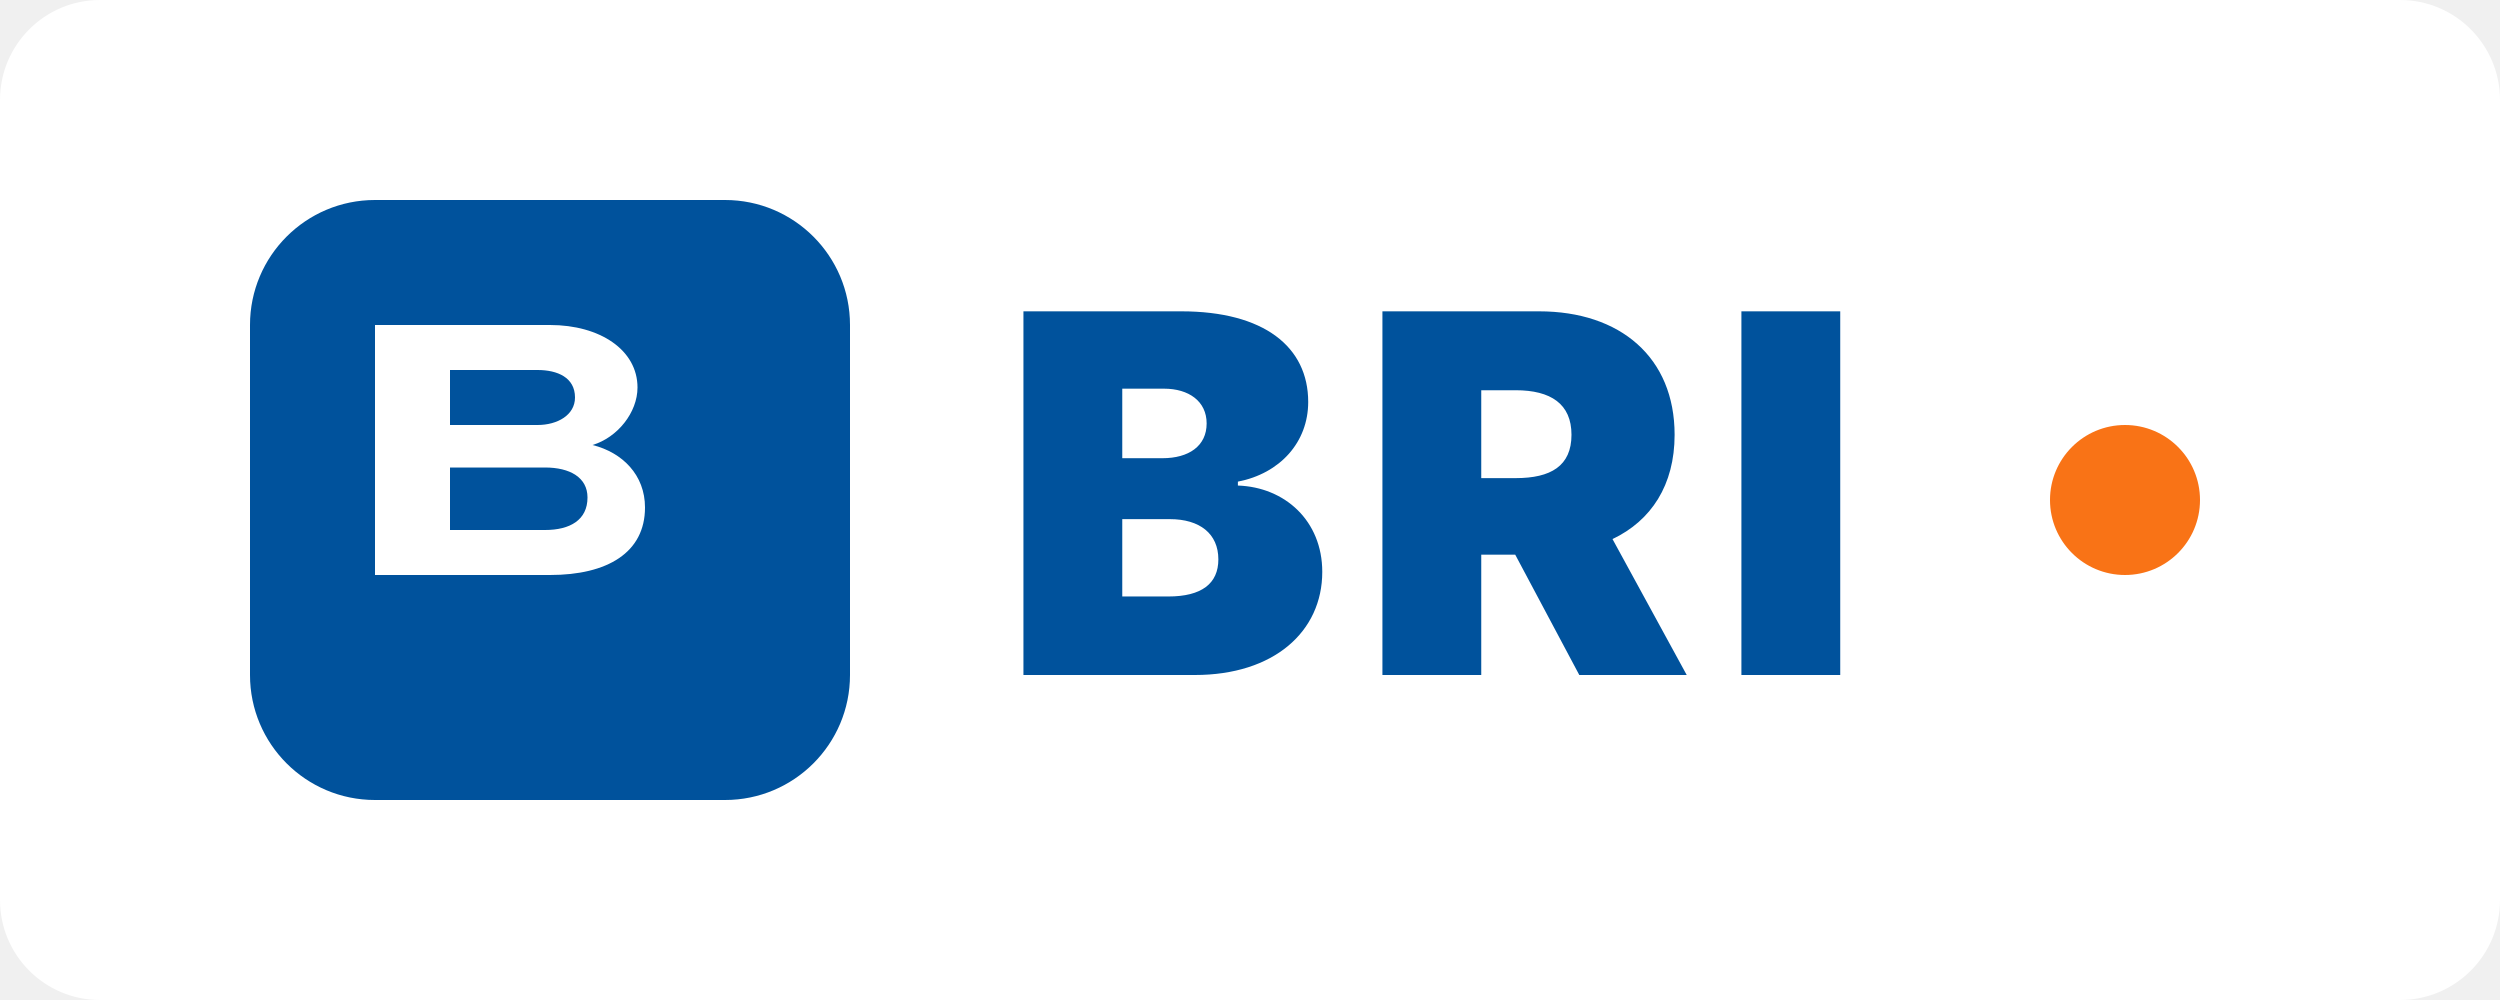
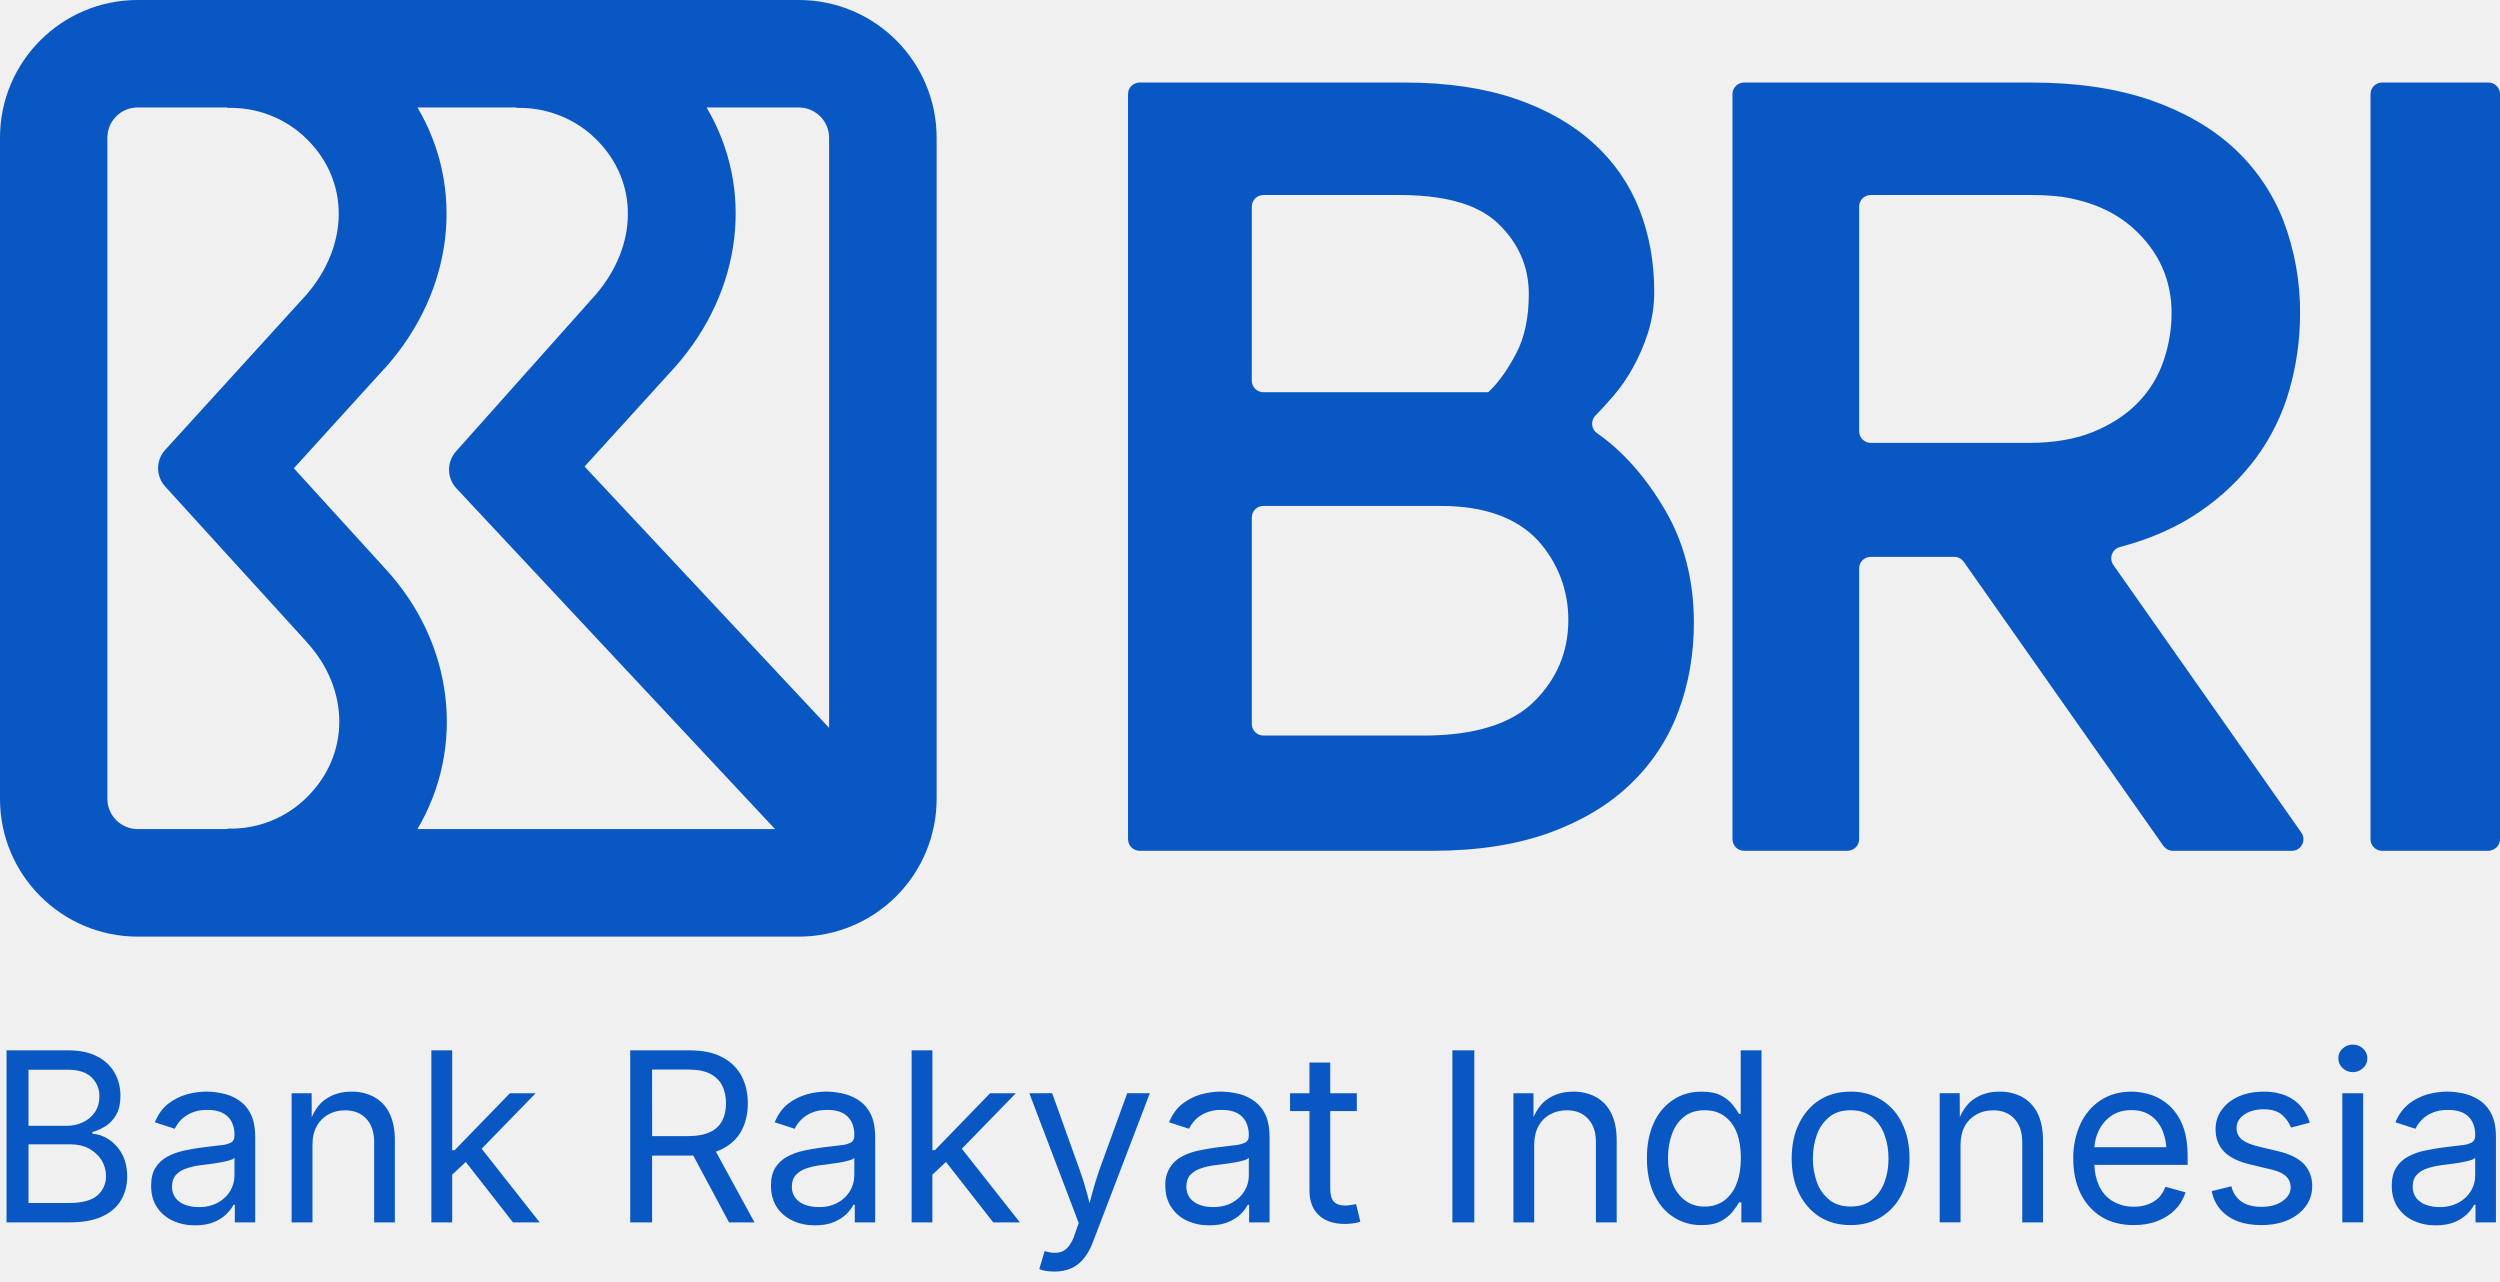
- <svg xmlns="http://www.w3.org/2000/svg" viewBox="0 0 100 40" fill="none">
-   <rect width="100" height="40" rx="4" fill="#FFFFFF" />
-   <rect x="10" y="8" width="24" height="24" rx="5" fill="#00529C" />
-   <path d="M15 13h7c2 0 3.5 1 3.5 2.5 0 1-.8 2-1.8 2.3 1.2.3 2.1 1.2 2.1 2.5 0 1.8-1.5 2.7-3.8 2.7h-7V13zm3 4h3.5c.8 0 1.5-.4 1.5-1.1 0-.8-.7-1.1-1.5-1.1H18v2.2zm0 4.2h3.8c1 0 1.7-.4 1.7-1.3 0-.8-.7-1.2-1.7-1.2H18v2.5z" fill="#FFFFFF" />
-   <text x="40" y="27" font-family="system-ui, -apple-system, sans-serif" font-weight="900" font-size="20" fill="#00529C" letter-spacing="1">BRI</text>
-   <circle cx="85" cy="20" r="3" fill="#F97316" />
+ <svg fill="none" viewBox="0 0 80 41">
+   <g clip-path="url(#clip0_3802_8213)">
+     <path fill="#0857C3" d="M74.954 34.984v4.13h.666v-4.13zm-42.015 0 1.58 4.153-.12.343a1.2 1.2 0 0 1-.23.437.5.5 0 0 1-.301.165.9.9 0 0 1-.372-.029l-.068-.018-.171.577a.8.8 0 0 0 .181.052q.13.026.308.026.291 0 .524-.1a1.1 1.1 0 0 0 .408-.314q.178-.214.3-.543l1.817-4.75h-.724l-.89 2.45q-.13.376-.233.761l-.082.307-.08-.307a9 9 0 0 0-.238-.761l-.879-2.45zm39.49-.051q-.438 0-.786.152-.346.152-.545.427-.2.27-.2.625.001.436.274.716.272.277.836.41l.685.164q.307.07.457.212.151.143.151.357.002.257-.26.438-.254.186-.685.185c-.245 0-.456-.053-.617-.159a.8.8 0 0 1-.334-.499l-.63.155q.071.354.286.596.216.243.544.37.333.122.755.121.488 0 .854-.161.368-.163.572-.446.206-.28.204-.645a1 1 0 0 0-.266-.706q-.274-.277-.833-.409l-.625-.148q-.36-.087-.528-.223a.46.46 0 0 1-.168-.37q0-.258.246-.428.248-.17.617-.17.398.002.596.182.199.18.283.403l.602-.157a1.5 1.5 0 0 0-.279-.514 1.26 1.26 0 0 0-.484-.35 1.8 1.8 0 0 0-.722-.128m-4.225 0q-.562 0-.979.272-.42.273-.65.757a2.6 2.6 0 0 0-.23 1.12q.001.637.235 1.112c.157.32.381.565.668.745q.434.265 1.034.264.426 0 .761-.132c.229-.09.415-.21.57-.37.15-.153.26-.34.323-.546l-.641-.178q-.08.21-.221.356a1 1 0 0 1-.347.21 1.3 1.3 0 0 1-.441.072 1.3 1.3 0 0 1-.662-.167q-.289-.164-.446-.483a1.7 1.7 0 0 1-.157-.689h2.983v-.278q0-.574-.154-.97a1.7 1.7 0 0 0-.417-.635 1.6 1.6 0 0 0-.58-.351 2 2 0 0 0-.65-.11m0 .592q.373-.002.627.179.25.178.377.493.094.234.117.515h-2.303q.016-.282.137-.528a1.2 1.2 0 0 1 .407-.478q.264-.182.638-.181m-4.226-.592q-.466 0-.817.241-.272.184-.445.573l-.005-.763h-.64v4.132h.667V36.64c0-.237.046-.435.136-.603a.94.94 0 0 1 .374-.375q.236-.131.532-.132.433 0 .683.272.249.271.25.745v2.57h.664V36.49q-.001-.522-.176-.868a1.2 1.2 0 0 0-.489-.518 1.5 1.5 0 0 0-.734-.171m-4.76 0q-.563-.002-.988.265-.42.266-.657.75-.239.482-.238 1.126 0 .638.237 1.118.239.478.658.747.425.265.989.264.56 0 .99-.264.425-.269.66-.747.236-.48.237-1.118 0-.645-.237-1.126a1.77 1.77 0 0 0-.66-.75 1.83 1.83 0 0 0-.99-.265m0 .594q.416 0 .686.216.268.214.4.568c.087.239.128.49.128.763q.001.408-.128.755-.132.352-.4.565-.27.215-.685.215-.417-.001-.683-.215a1.3 1.3 0 0 1-.396-.565 2.2 2.2 0 0 1-.128-.755q0-.412.128-.763a1.3 1.3 0 0 1 .396-.568q.266-.216.683-.216m-8.881-.594q-.47 0-.822.241-.27.184-.443.572l-.002-.762h-.641v4.133h.664v-2.478q.001-.354.137-.603a.93.93 0 0 1 .372-.375q.238-.131.534-.132.43 0 .681.272.251.271.252.745v2.57h.664V36.49q0-.522-.177-.868a1.16 1.16 0 0 0-.487-.518 1.5 1.5 0 0 0-.732-.171m-39.1 0q-.467 0-.818.241-.271.184-.445.577l-.003-.767h-.64v4.132h.667V36.64c0-.237.043-.435.136-.603a.94.94 0 0 1 .373-.375q.237-.131.532-.132.434 0 .683.272.249.271.25.745v2.57h.662V36.49q0-.522-.173-.868a1.17 1.17 0 0 0-.49-.518 1.5 1.5 0 0 0-.733-.171m67.084-.002c-.215 0-.427.03-.644.088a1.8 1.8 0 0 0-.594.302 1.44 1.44 0 0 0-.431.592l.64.208q.067-.143.198-.283a1 1 0 0 1 .342-.229q.21-.094.507-.092.285-.001.48.094a.66.66 0 0 1 .29.279.9.9 0 0 1 .095.435v.023c0 .101-.041.171-.113.215a.9.9 0 0 1-.347.086l-.603.074c-.19.027-.384.058-.57.101a1.9 1.9 0 0 0-.521.192.96.96 0 0 0-.373.349c-.095.149-.143.338-.143.576q-.001.406.19.69c.124.19.3.339.505.432q.322.149.714.148.35 0 .6-.103a1.3 1.3 0 0 0 .4-.255q.155-.155.226-.3h.045v.563h.654v-2.723q.002-.485-.16-.776a1.13 1.13 0 0 0-.407-.435 1.5 1.5 0 0 0-.51-.198 2.5 2.5 0 0 0-.47-.053m.883 2.12v.574a.96.96 0 0 1-.132.478 1 1 0 0 1-.39.376 1.23 1.23 0 0 1-.625.147 1.2 1.2 0 0 1-.437-.075.7.7 0 0 1-.306-.218.6.6 0 0 1-.11-.361q-.001-.233.126-.374a.8.8 0 0 1 .333-.208 2.3 2.3 0 0 1 .45-.103q.096-.01.257-.033a6 6 0 0 0 .343-.05 3 3 0 0 0 .313-.068q.135-.038.178-.085m-40.13-2.12c-.212 0-.424.03-.645.088a1.8 1.8 0 0 0-.594.302q-.27.212-.427.592l.639.208a1.1 1.1 0 0 1 .198-.283q.13-.14.34-.229a1.2 1.2 0 0 1 .508-.092q.287-.001.481.094a.64.64 0 0 1 .287.279.9.9 0 0 1 .099.435v.023q0 .15-.114.215a1 1 0 0 1-.347.086c-.152.02-.356.043-.602.074a7 7 0 0 0-.573.101q-.284.063-.518.192a.97.97 0 0 0-.373.349 1.05 1.05 0 0 0-.145.576q0 .406.192.69c.124.19.3.34.505.432q.322.149.712.148.353 0 .598-.103c.167-.068.3-.156.405-.255q.154-.155.225-.3h.045v.563h.654v-2.723q-.002-.485-.16-.776a1.13 1.13 0 0 0-.407-.435 1.4 1.4 0 0 0-.51-.198 2.5 2.5 0 0 0-.472-.053m.886 2.12v.574a.96.96 0 0 1-.133.478q-.135.232-.391.376-.255.148-.623.147-.25 0-.438-.075a.7.7 0 0 1-.305-.218.6.6 0 0 1-.11-.361q0-.233.124-.374a.8.8 0 0 1 .335-.208q.208-.073.45-.103l.262-.033q.161-.019.336-.05.158-.023.313-.068a.4.4 0 0 0 .18-.085m-13.505-2.12q-.318 0-.642.088c-.216.063-.42.165-.598.302q-.27.212-.427.592l.64.208a1.04 1.04 0 0 1 .538-.512q.21-.094.507-.092.288-.001.481.094a.65.65 0 0 1 .287.279.9.9 0 0 1 .095.435v.023q0 .15-.112.215a.9.9 0 0 1-.344.086l-.602.074a7 7 0 0 0-.574.101q-.286.063-.52.192a1 1 0 0 0-.376.349c-.093.149-.14.338-.14.576q.001.406.188.69c.126.19.303.338.51.432q.32.149.711.148.352 0 .599-.103c.165-.068.299-.156.404-.255q.154-.155.225-.3h.045v.563h.652v-2.723q0-.485-.16-.776a1.13 1.13 0 0 0-.407-.435 1.5 1.5 0 0 0-.512-.198 2.4 2.4 0 0 0-.468-.053m.88 2.12v.574a.99.99 0 0 1-.52.854 1.2 1.2 0 0 1-.622.147q-.249 0-.442-.075a.7.7 0 0 1-.303-.218.57.57 0 0 1-.112-.361q0-.233.129-.374a.8.8 0 0 1 .332-.208 2.3 2.3 0 0 1 .45-.103q.098-.01.26-.033.165-.02.34-.05.158-.023.311-.068.139-.038.178-.085M6.62 34.931q-.318 0-.643.088a1.8 1.8 0 0 0-.595.302q-.27.212-.427.592l.638.208q.075-.156.196-.283.135-.138.342-.229.211-.094.506-.092.288-.001.48.094c.124.06.227.157.292.279a.9.9 0 0 1 .094.435v.023q0 .15-.111.215a.9.9 0 0 1-.347.086l-.604.074a7 7 0 0 0-.574.101c-.185.042-.36.106-.515.192a1 1 0 0 0-.376.349c-.093.149-.14.338-.14.576q-.002.406.187.69c.126.19.302.339.508.432q.32.149.712.148.35 0 .6-.103c.163-.068.297-.156.4-.255q.159-.155.227-.3h.044v.563h.653v-2.723q-.001-.485-.16-.776a1.1 1.1 0 0 0-.407-.435 1.4 1.4 0 0 0-.51-.198 2.4 2.4 0 0 0-.47-.053m.883 2.12v.574a.96.96 0 0 1-.132.478q-.134.232-.387.376a1.23 1.23 0 0 1-.628.147q-.246 0-.437-.075a.67.67 0 0 1-.303-.218.57.57 0 0 1-.112-.361q0-.233.126-.374a.76.76 0 0 1 .334-.208 2.3 2.3 0 0 1 .448-.103q.095-.01.262-.033a6 6 0 0 0 .34-.05q.173-.027.312-.068.136-.038.177-.085M41.903 34v.984h-.621v.57h.621v2.54q0 .509.297.79.303.283.838.282.127 0 .258-.018.12-.014.235-.054l-.136-.562-.177.03q-.081.014-.162.016-.264 0-.377-.13-.111-.127-.111-.404v-2.49h.85v-.57h-.85V34zm13.8-.39v2.036h-.053a3 3 0 0 0-.192-.28 1.2 1.2 0 0 0-.367-.301q-.236-.131-.638-.132-.514-.002-.91.26a1.7 1.7 0 0 0-.619.736q-.224.48-.223 1.133 0 .654.221 1.139c.149.317.355.567.62.74a1.6 1.6 0 0 0 .907.262q.395.001.633-.134.239-.133.37-.307.133-.171.198-.285h.074v.64h.644V33.61zm-1.153 1.917q.379 0 .638.194.26.19.392.532.128.341.127.8c0 .308-.04.576-.132.811a1.2 1.2 0 0 1-.39.547 1.02 1.02 0 0 1-.635.198 1 1 0 0 1-.648-.209 1.25 1.25 0 0 1-.394-.563 2.3 2.3 0 0 1-.132-.784q.001-.428.13-.773.13-.349.39-.55.262-.203.654-.203m-8.073-1.917v5.506h.701V33.61zm-17.305 0v5.506h.664V37.59l.435-.408 1.513 1.934h.852l-1.857-2.356 1.727-1.776h-.823l-1.766 1.822h-.08V33.61zm-9.005 0v5.506h.7V36.98h1.19q.064 0 .127-.003l1.145 2.14h.815l-1.235-2.263q.108-.038.203-.087.415-.21.618-.59.2-.375.2-.868 0-.492-.2-.875a1.43 1.43 0 0 0-.62-.604c-.276-.149-.627-.219-1.058-.219zm.7.615h1.148q.439 0 .708.134c.173.09.305.217.386.378q.123.243.123.571 0 .325-.123.557a.8.8 0 0 1-.386.36q-.262.13-.7.131h-1.155zm-7.063-.615v5.506h.666V37.59l.435-.408 1.51 1.934h.855l-1.857-2.356 1.727-1.776h-.823l-1.768 1.822h-.079V33.61zm-13.594 0v5.506h2.016q.65 0 1.056-.195.405-.19.597-.527c.13-.22.19-.47.19-.746q0-.43-.172-.733a1.3 1.3 0 0 0-.427-.462 1.1 1.1 0 0 0-.515-.175v-.052q.237-.066.443-.202.207-.14.33-.37.127-.23.126-.588 0-.4-.182-.73a1.3 1.3 0 0 0-.557-.528c-.252-.132-.567-.198-.953-.198zm.702.621H2.15q.532-.002.784.248a.82.82 0 0 1 .247.604q.001.285-.14.5a.95.95 0 0 1-.38.327 1.2 1.2 0 0 1-.536.116H.912zm0 2.387h1.333q.352 0 .612.14.251.143.396.372a.97.97 0 0 1 .139.511.79.79 0 0 1-.27.607c-.18.163-.488.247-.915.247H.912zm74.378-3.19a.46.46 0 0 0-.326.126.4.4 0 0 0-.136.314q-.002.18.136.31.135.13.326.13a.45.45 0 0 0 .326-.13.4.4 0 0 0 .138-.31.41.41 0 0 0-.138-.314.46.46 0 0 0-.326-.126m.937-30.787a.37.37 0 0 0-.371.372v23.838a.37.37 0 0 0 .37.374h3.405a.26.26 0 0 0 .12-.027.36.36 0 0 0 .249-.347V3.013a.37.37 0 0 0-.37-.372zm-20.416 0a.373.373 0 0 0-.372.372v23.838c0 .207.167.374.372.374h3.309a.373.373 0 0 0 .373-.374V18.19a.367.367 0 0 1 .37-.37h2.675a.37.37 0 0 1 .3.155l6.39 9.092a.38.38 0 0 0 .304.159h3.809a.37.37 0 0 0 .3-.586l-6.015-8.562a.373.373 0 0 1 .212-.573c.966-.254 1.822-.632 2.542-1.123a7.5 7.5 0 0 0 1.81-1.724 6.8 6.8 0 0 0 1.064-2.16c.23-.796.347-1.62.348-2.447a8.2 8.2 0 0 0-.536-2.996 6.26 6.26 0 0 0-1.586-2.32c-.708-.65-1.61-1.168-2.676-1.536-1.081-.369-2.348-.557-3.77-.557zm4.051 3.6h5.21c.305 0 .6.019.903.056.935.143 1.704.48 2.292 1.011.811.732 1.224 1.643 1.224 2.707a4.7 4.7 0 0 1-.256 1.527 3.56 3.56 0 0 1-.821 1.343c-.371.383-.852.697-1.424.932-.571.235-1.26.355-2.05.355h-5.078a.37.37 0 0 1-.369-.374V6.611a.367.367 0 0 1 .37-.37m-23.395-3.6a.37.37 0 0 0-.371.372v23.838c0 .207.167.374.37.374h9.39c1.42 0 2.672-.196 3.726-.576 1.042-.38 1.917-.905 2.597-1.564a6.2 6.2 0 0 0 1.523-2.308c.332-.879.501-1.84.501-2.851 0-1.35-.311-2.565-.926-3.613-.621-1.056-1.35-1.879-2.172-2.45a.372.372 0 0 1-.05-.568c.16-.16.357-.373.578-.631a5.2 5.2 0 0 0 .61-.883 6 6 0 0 0 .494-1.141 4.3 4.3 0 0 0 .197-1.314c0-.937-.16-1.822-.478-2.633a5.6 5.6 0 0 0-1.46-2.104c-.661-.603-1.498-1.083-2.495-1.426-1.005-.344-2.2-.522-3.55-.522zm3.961 3.6h4.38c.852 0 1.578.108 2.16.322h.001c.39.15.72.349.972.592.65.623.98 1.379.98 2.25 0 .753-.134 1.392-.402 1.901-.256.487-.522.869-.786 1.135l-.11.11h-7.195a.37.37 0 0 1-.372-.374l.001-5.566a.37.37 0 0 1 .371-.37m0 9.949h5.678c1.38 0 2.422.371 3.109 1.108a3.74 3.74 0 0 1 .97 2.554c0 1.01-.374 1.887-1.102 2.605-.733.716-1.917 1.081-3.524 1.081h-5.13a.37.37 0 0 1-.372-.371V16.56a.37.37 0 0 1 .371-.371M4.408 0A4.407 4.407 0 0 0 0 4.41v21.15a4.41 4.41 0 0 0 4.409 4.412h21.15a4.41 4.41 0 0 0 4.413-4.413V4.411A4.41 4.41 0 0 0 25.56 0zm0 3.438h2.868v.015a3.48 3.48 0 0 1 2.406.868c.053.048.107.101.157.15 1.35 1.348 1.33 3.384-.037 4.964l-4.516 4.962a.87.87 0 0 0 0 1.172l4.485 4.927.043.051c1.38 1.504 1.393 3.584.025 4.947a3.45 3.45 0 0 1-2.562 1.021v.016H4.408a.97.97 0 0 1-.972-.972V4.409a.97.97 0 0 1 .972-.971m8.95 0h3.17v.016a3.5 3.5 0 0 1 2.407.868c.054.048.107.101.157.15 1.349 1.348 1.33 3.384-.037 4.965l-4.465 5.01a.876.876 0 0 0 .012 1.177L24.801 26.53H13.358c1.537-2.597 1.19-5.937-1.041-8.345l-2.914-3.2 2.88-3.17.062-.063c2.197-2.484 2.53-5.754 1.013-8.314m9.251.001h2.95a.97.97 0 0 1 .972.972v18.881l-7.825-8.363 2.828-3.111.06-.065C23.791 9.27 24.128 6 22.61 3.44" />
+   </g>
+   <defs>
+     <clipPath id="clip0_3802_8213">
+       <path fill="#fff" d="M0 0h80v40.691H0z" />
+     </clipPath>
+   </defs>
</svg>
